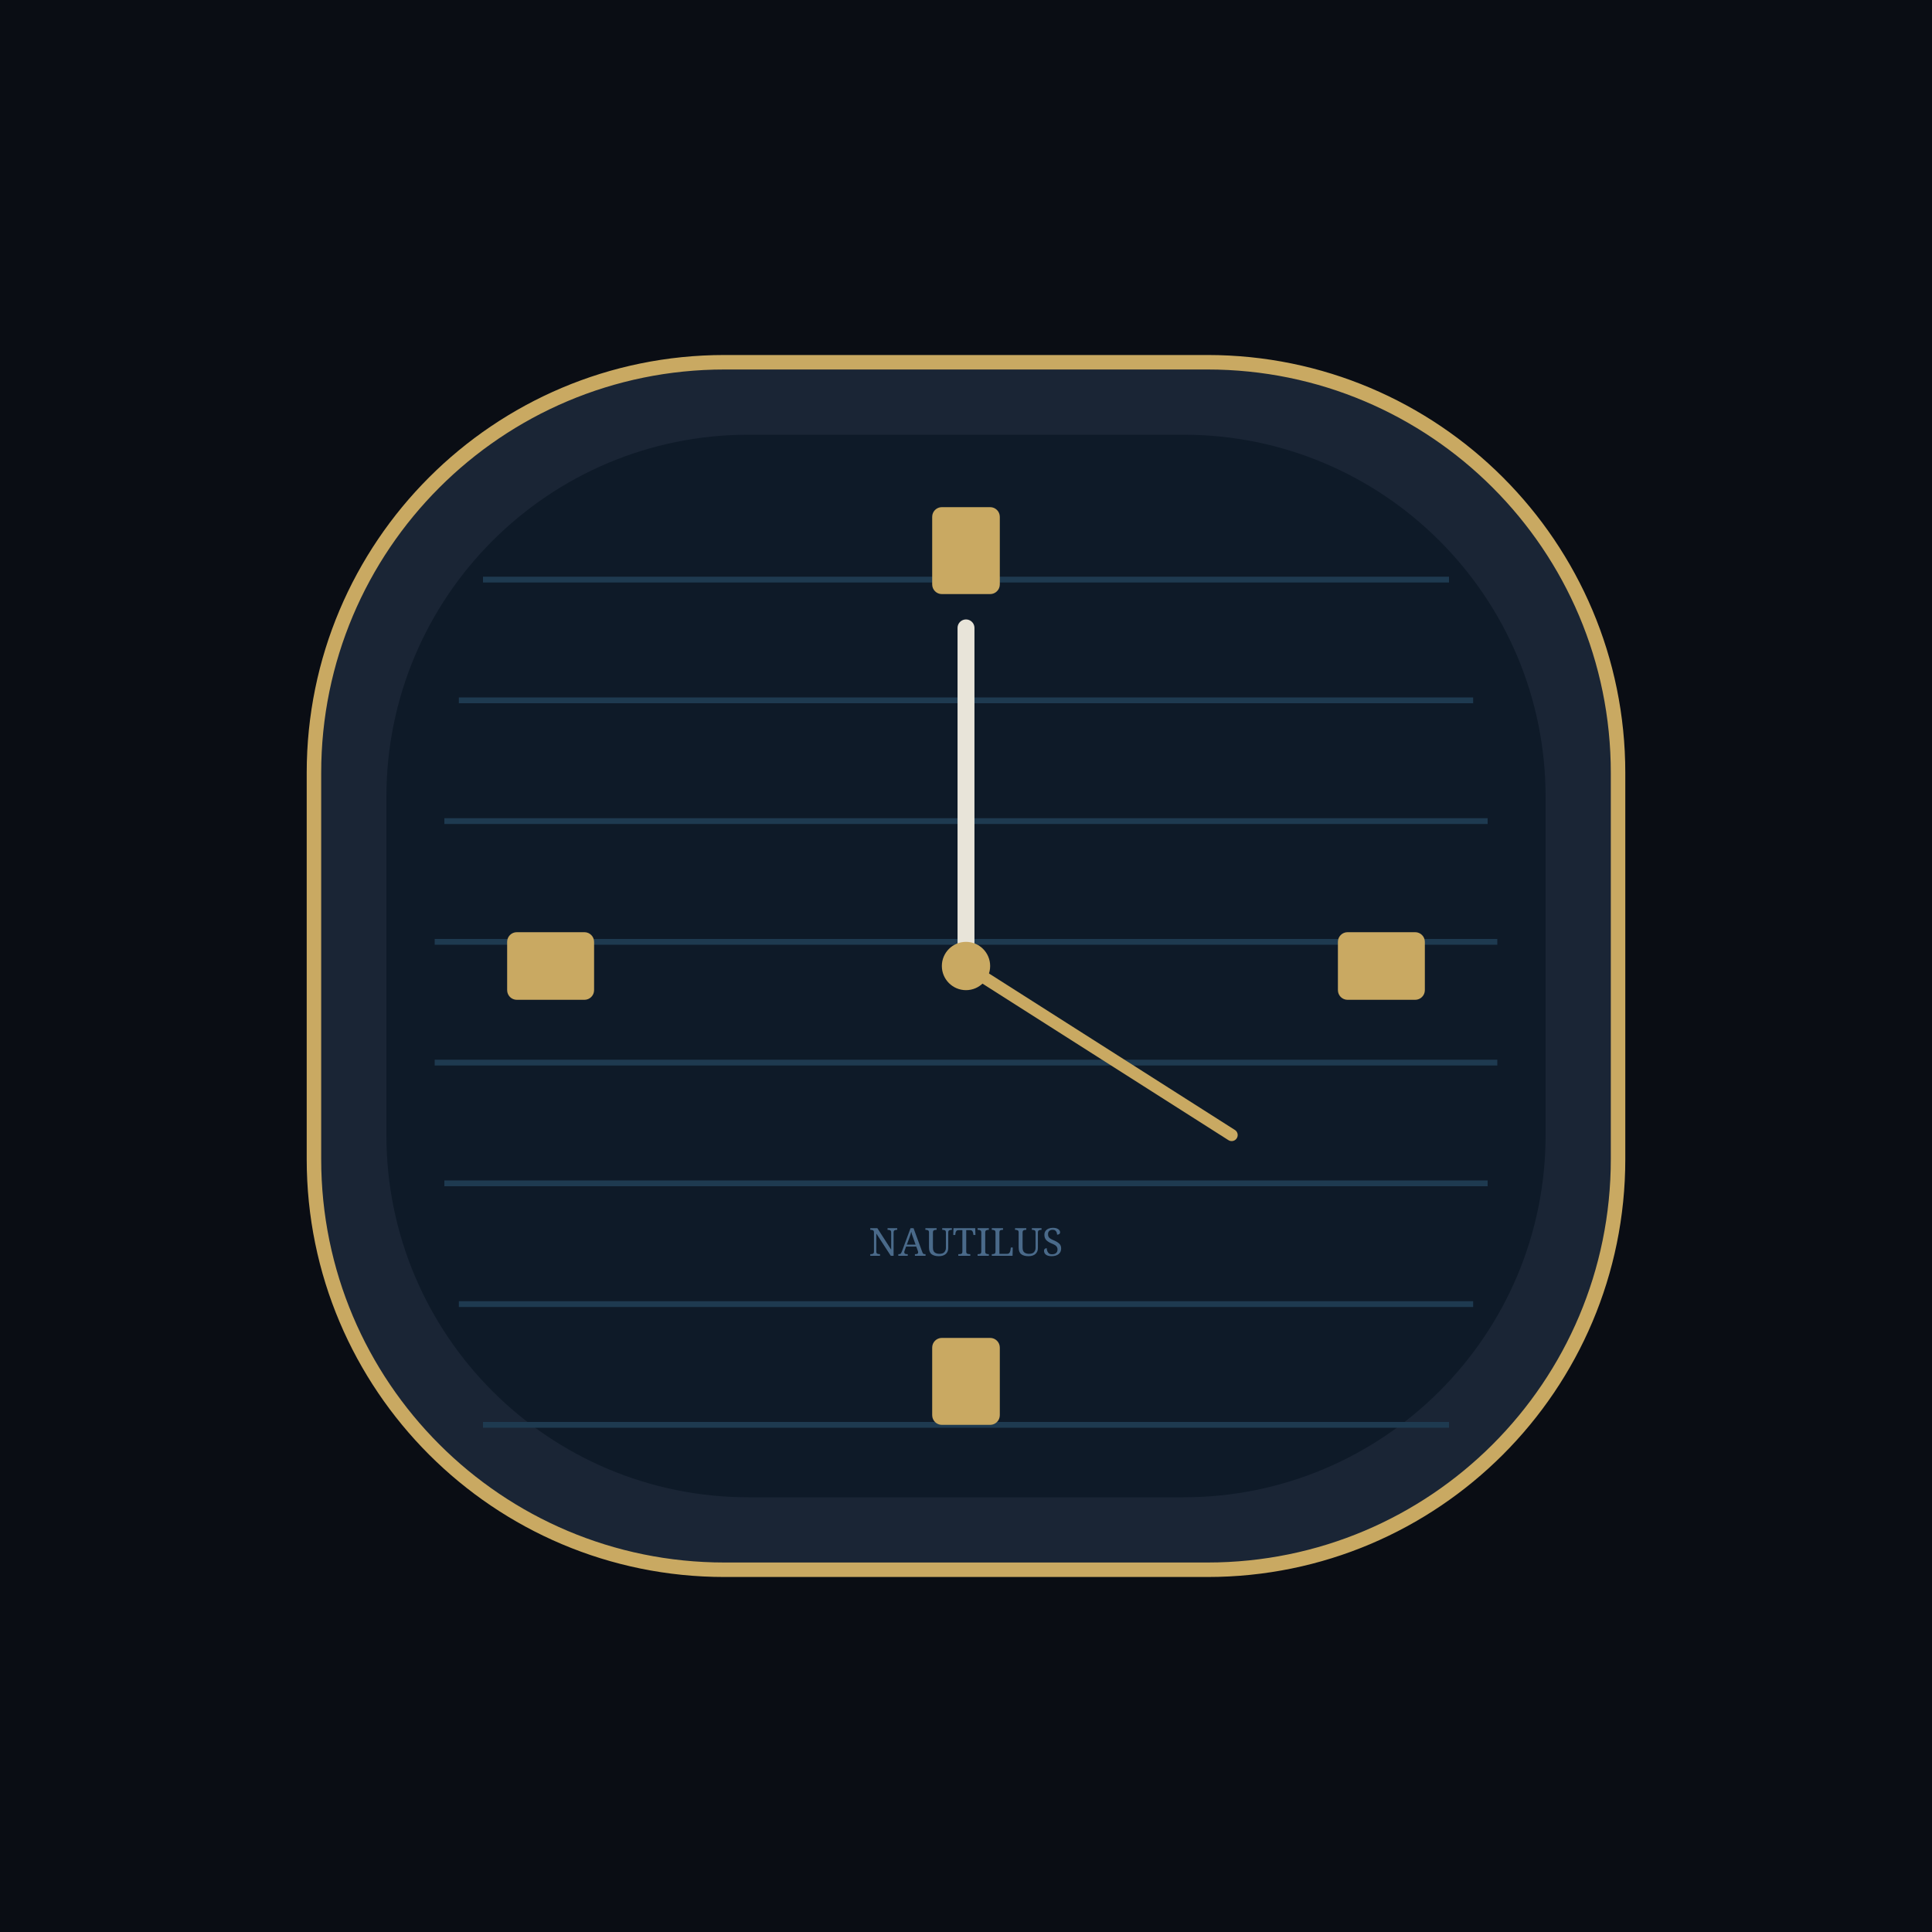
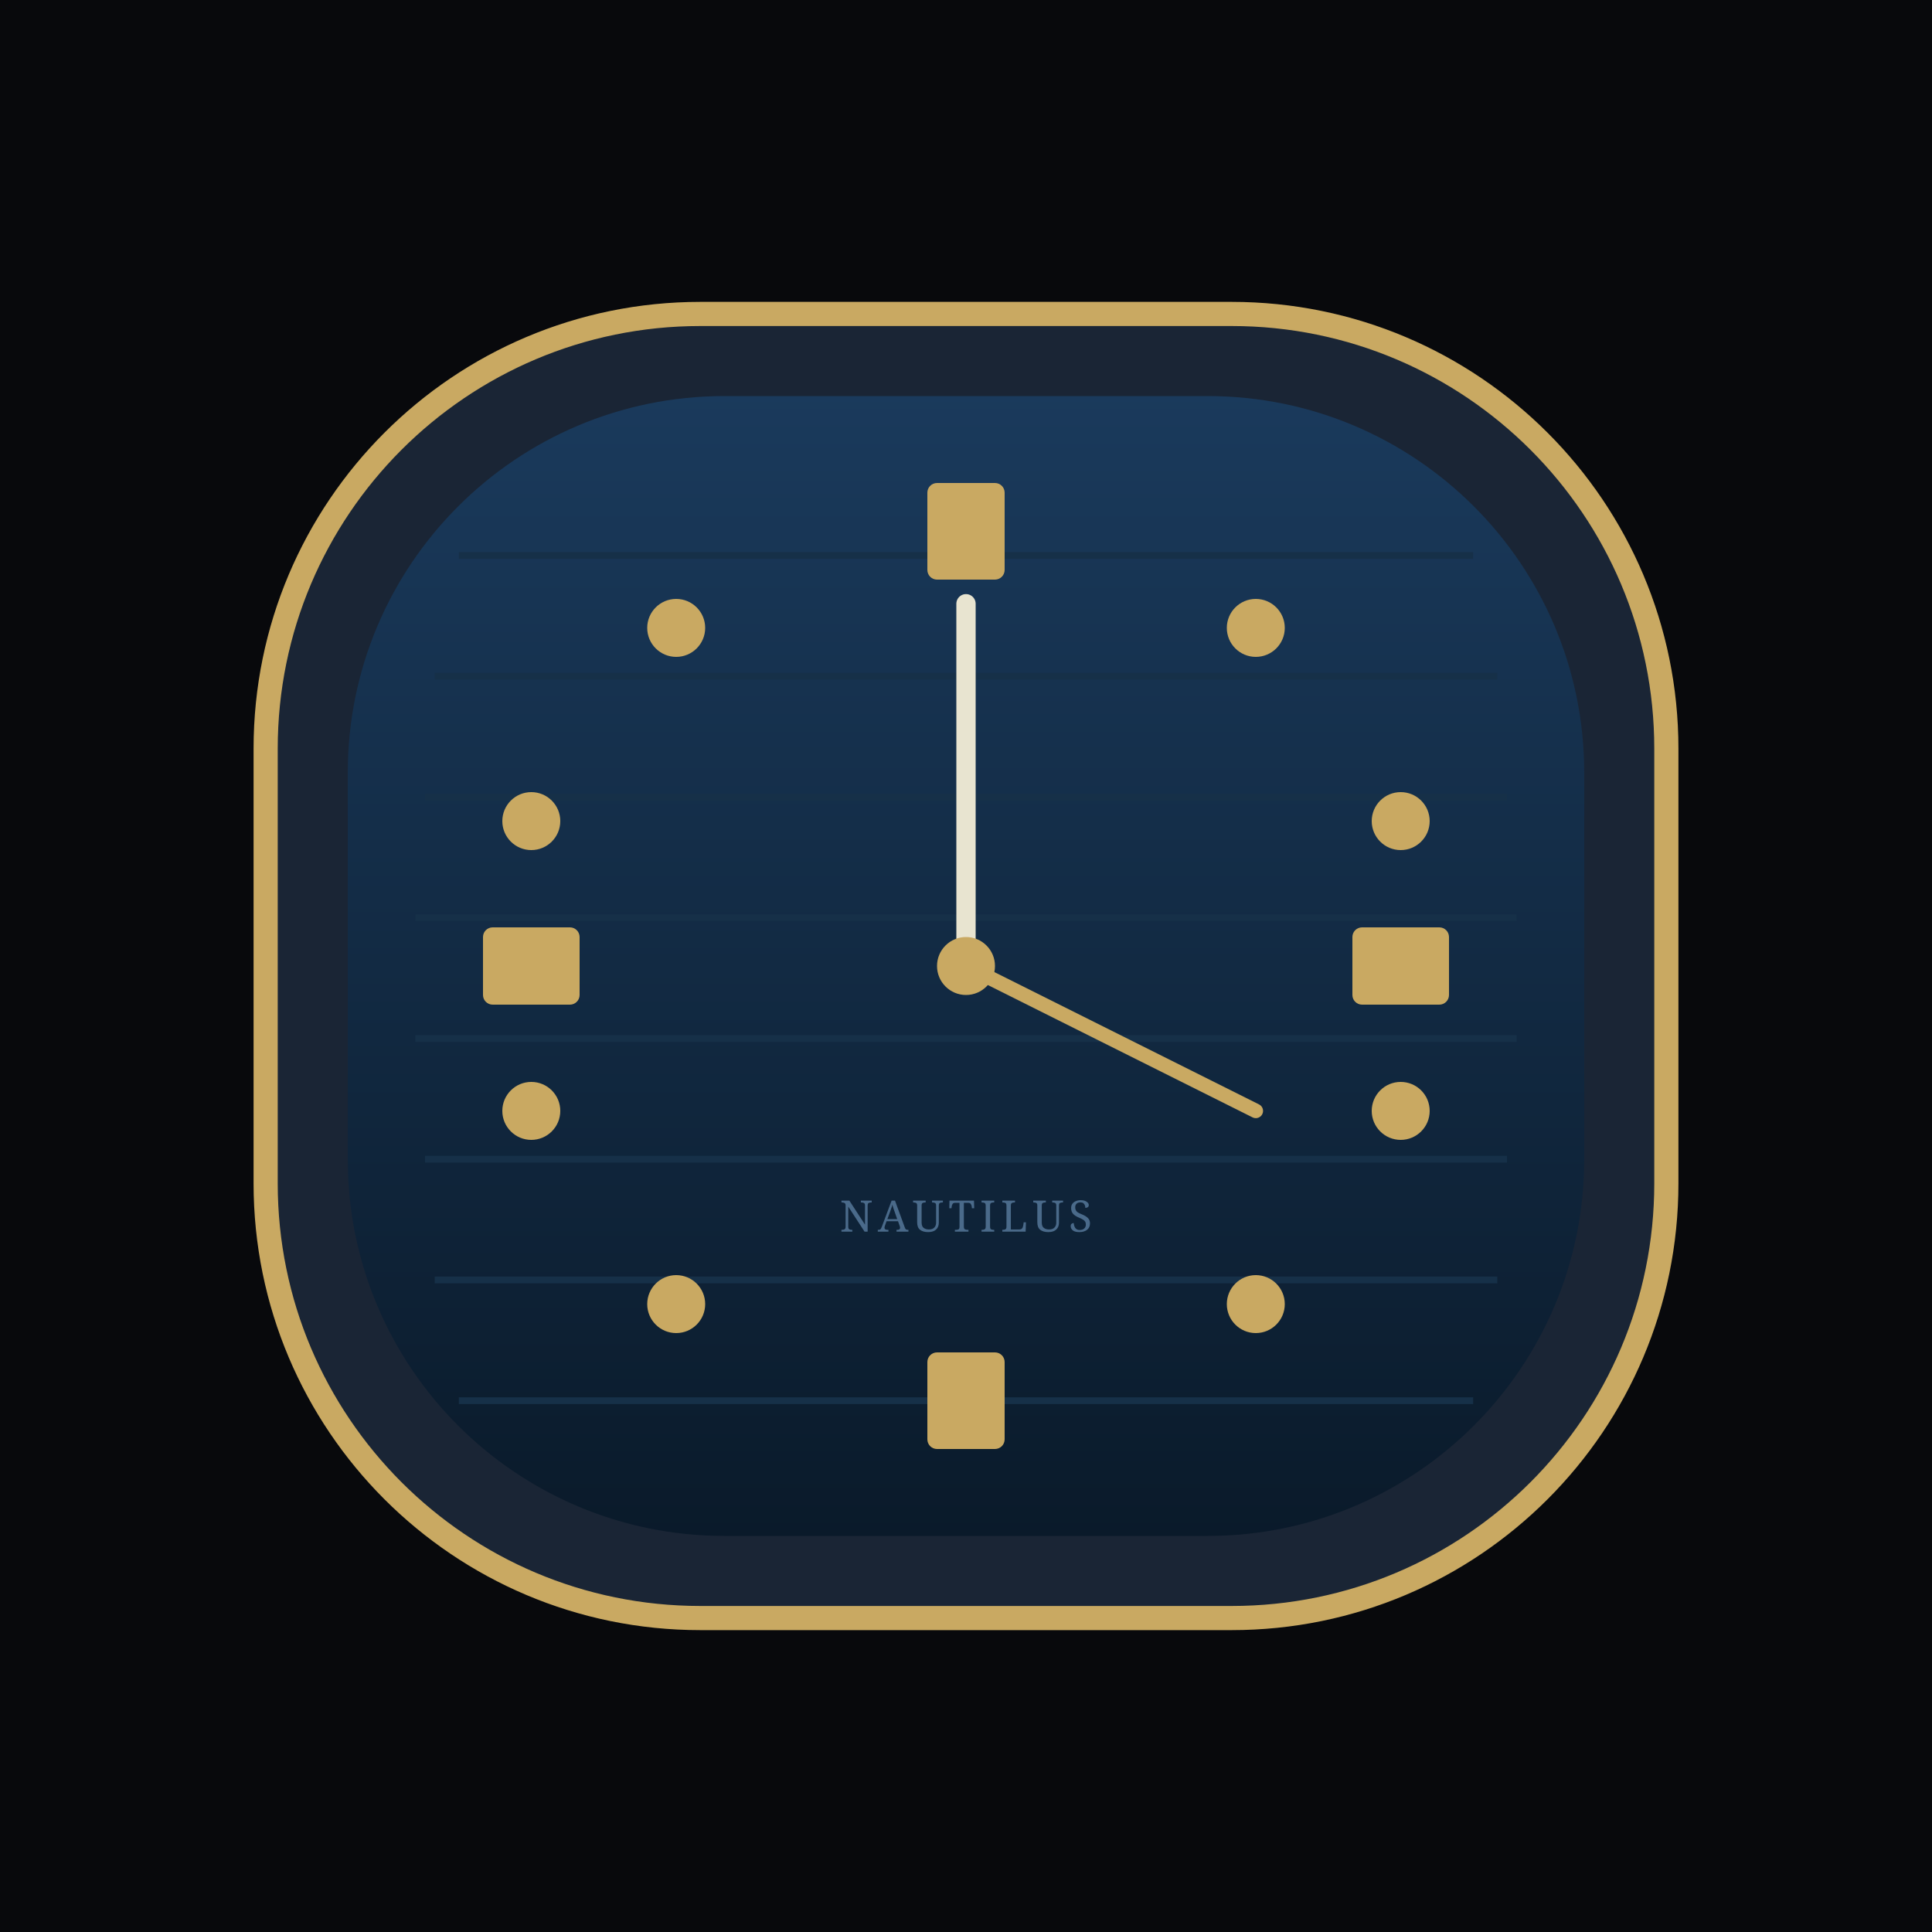
<svg xmlns="http://www.w3.org/2000/svg" viewBox="0 0 400 400">
-   <rect width="400" height="400" fill="#0a0d14" />
-   <rect x="65" y="75" width="270" height="250" rx="85" fill="#1a2535" stroke="#c9a962" stroke-width="3" />
-   <rect x="80" y="90" width="240" height="220" rx="75" fill="#0e1a28" />
-   <g stroke="#1e3a50" stroke-width="1.2">
-     <line x1="100" y1="120" x2="300" y2="120" />
-     <line x1="95" y1="145" x2="305" y2="145" />
-     <line x1="92" y1="170" x2="308" y2="170" />
-     <line x1="90" y1="195" x2="310" y2="195" />
-     <line x1="90" y1="220" x2="310" y2="220" />
-     <line x1="92" y1="245" x2="308" y2="245" />
-     <line x1="95" y1="270" x2="305" y2="270" />
-     <line x1="100" y1="295" x2="300" y2="295" />
+   <defs>
+     <linearGradient id="blue" x1="0%" y1="0%" x2="0%" y2="100%">
+       <stop offset="0%" stop-color="#1a3a5c" />
+       <stop offset="100%" stop-color="#0a1a2a" />
+     </linearGradient>
+   </defs>
+   <rect width="400" height="400" fill="#08090c" />
+   <rect x="55" y="65" width="290" height="270" rx="90" fill="#1a2535" stroke="#c9a962" stroke-width="5" />
+   <rect x="72" y="82" width="256" height="236" rx="78" fill="url(#blue)" />
+   <g stroke="#163048" stroke-width="1.4">
+     <line x1="95" y1="115" x2="305" y2="115" />
+     <line x1="90" y1="140" x2="310" y2="140" />
+     <line x1="88" y1="165" x2="312" y2="165" />
+     <line x1="86" y1="190" x2="314" y2="190" />
+     <line x1="86" y1="215" x2="314" y2="215" />
+     <line x1="88" y1="240" x2="312" y2="240" />
+     <line x1="90" y1="265" x2="310" y2="265" />
+     <line x1="95" y1="290" x2="305" y2="290" />
  </g>
  <g fill="#c9a962">
-     <rect x="193" y="105" width="14" height="18" rx="2" />
-     <rect x="193" y="277" width="14" height="18" rx="2" />
-     <rect x="105" y="193" width="18" height="14" rx="2" />
-     <rect x="277" y="193" width="18" height="14" rx="2" />
+     <rect x="192" y="100" width="16" height="20" rx="2" />
+     <rect x="192" y="280" width="16" height="20" rx="2" />
+     <rect x="100" y="192" width="20" height="16" rx="2" />
+     <rect x="280" y="192" width="20" height="16" rx="2" />
+     <circle cx="260" cy="130" r="6" />
+     <circle cx="290" cy="170" r="6" />
+     <circle cx="290" cy="230" r="6" />
+     <circle cx="260" cy="270" r="6" />
+     <circle cx="140" cy="270" r="6" />
+     <circle cx="110" cy="230" r="6" />
+     <circle cx="110" cy="170" r="6" />
+     <circle cx="140" cy="130" r="6" />
  </g>
-   <line x1="200" y1="200" x2="200" y2="130" stroke="#e8e4d9" stroke-width="3.5" stroke-linecap="round" />
-   <line x1="200" y1="200" x2="255" y2="235" stroke="#c9a962" stroke-width="2.5" stroke-linecap="round" />
-   <circle cx="200" cy="200" r="5" fill="#c9a962" />
-   <text x="200" y="260" text-anchor="middle" fill="#4a6a8a" font-size="8" font-family="serif">NAUTILUS</text>
+   <line x1="200" y1="200" x2="200" y2="125" stroke="#e8e4d0" stroke-width="4" stroke-linecap="round" />
+   <line x1="200" y1="200" x2="260" y2="230" stroke="#c9a962" stroke-width="3" stroke-linecap="round" />
+   <circle cx="200" cy="200" r="6" fill="#c9a962" />
+   <text x="200" y="255" text-anchor="middle" fill="#4a6a8a" font-size="9" font-family="Georgia, serif" letter-spacing="1">NAUTILUS</text>
</svg>
